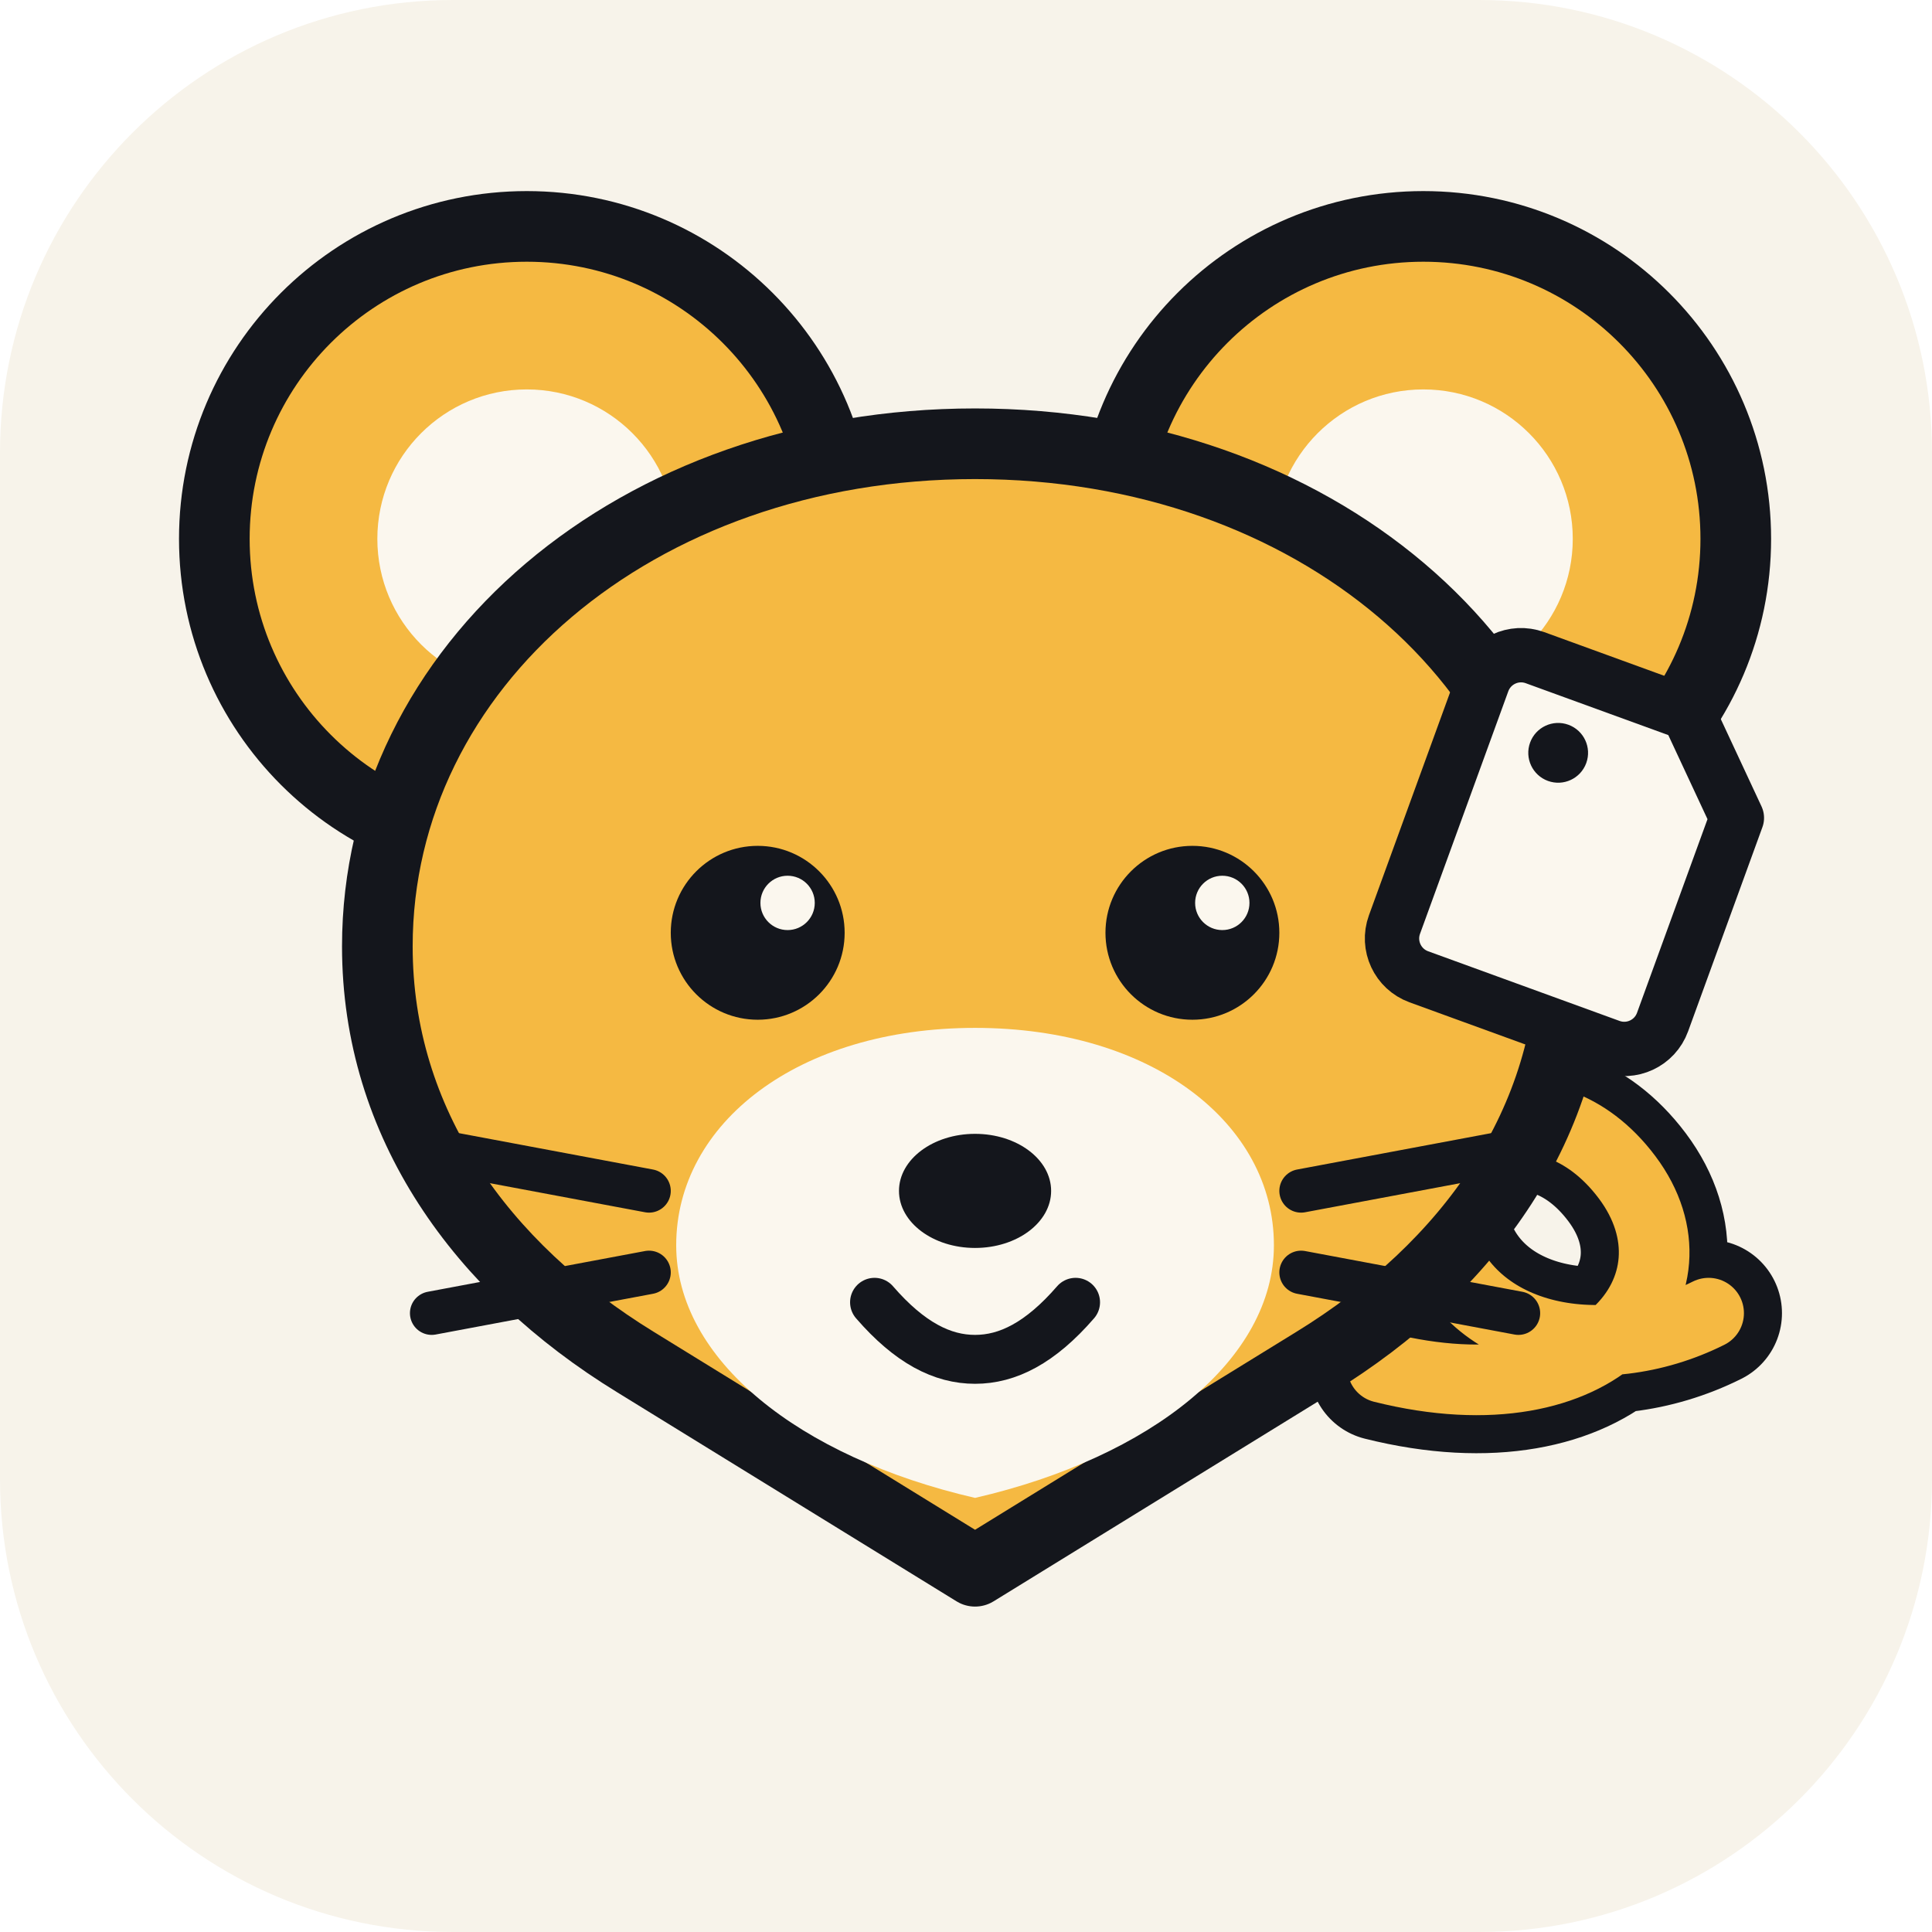
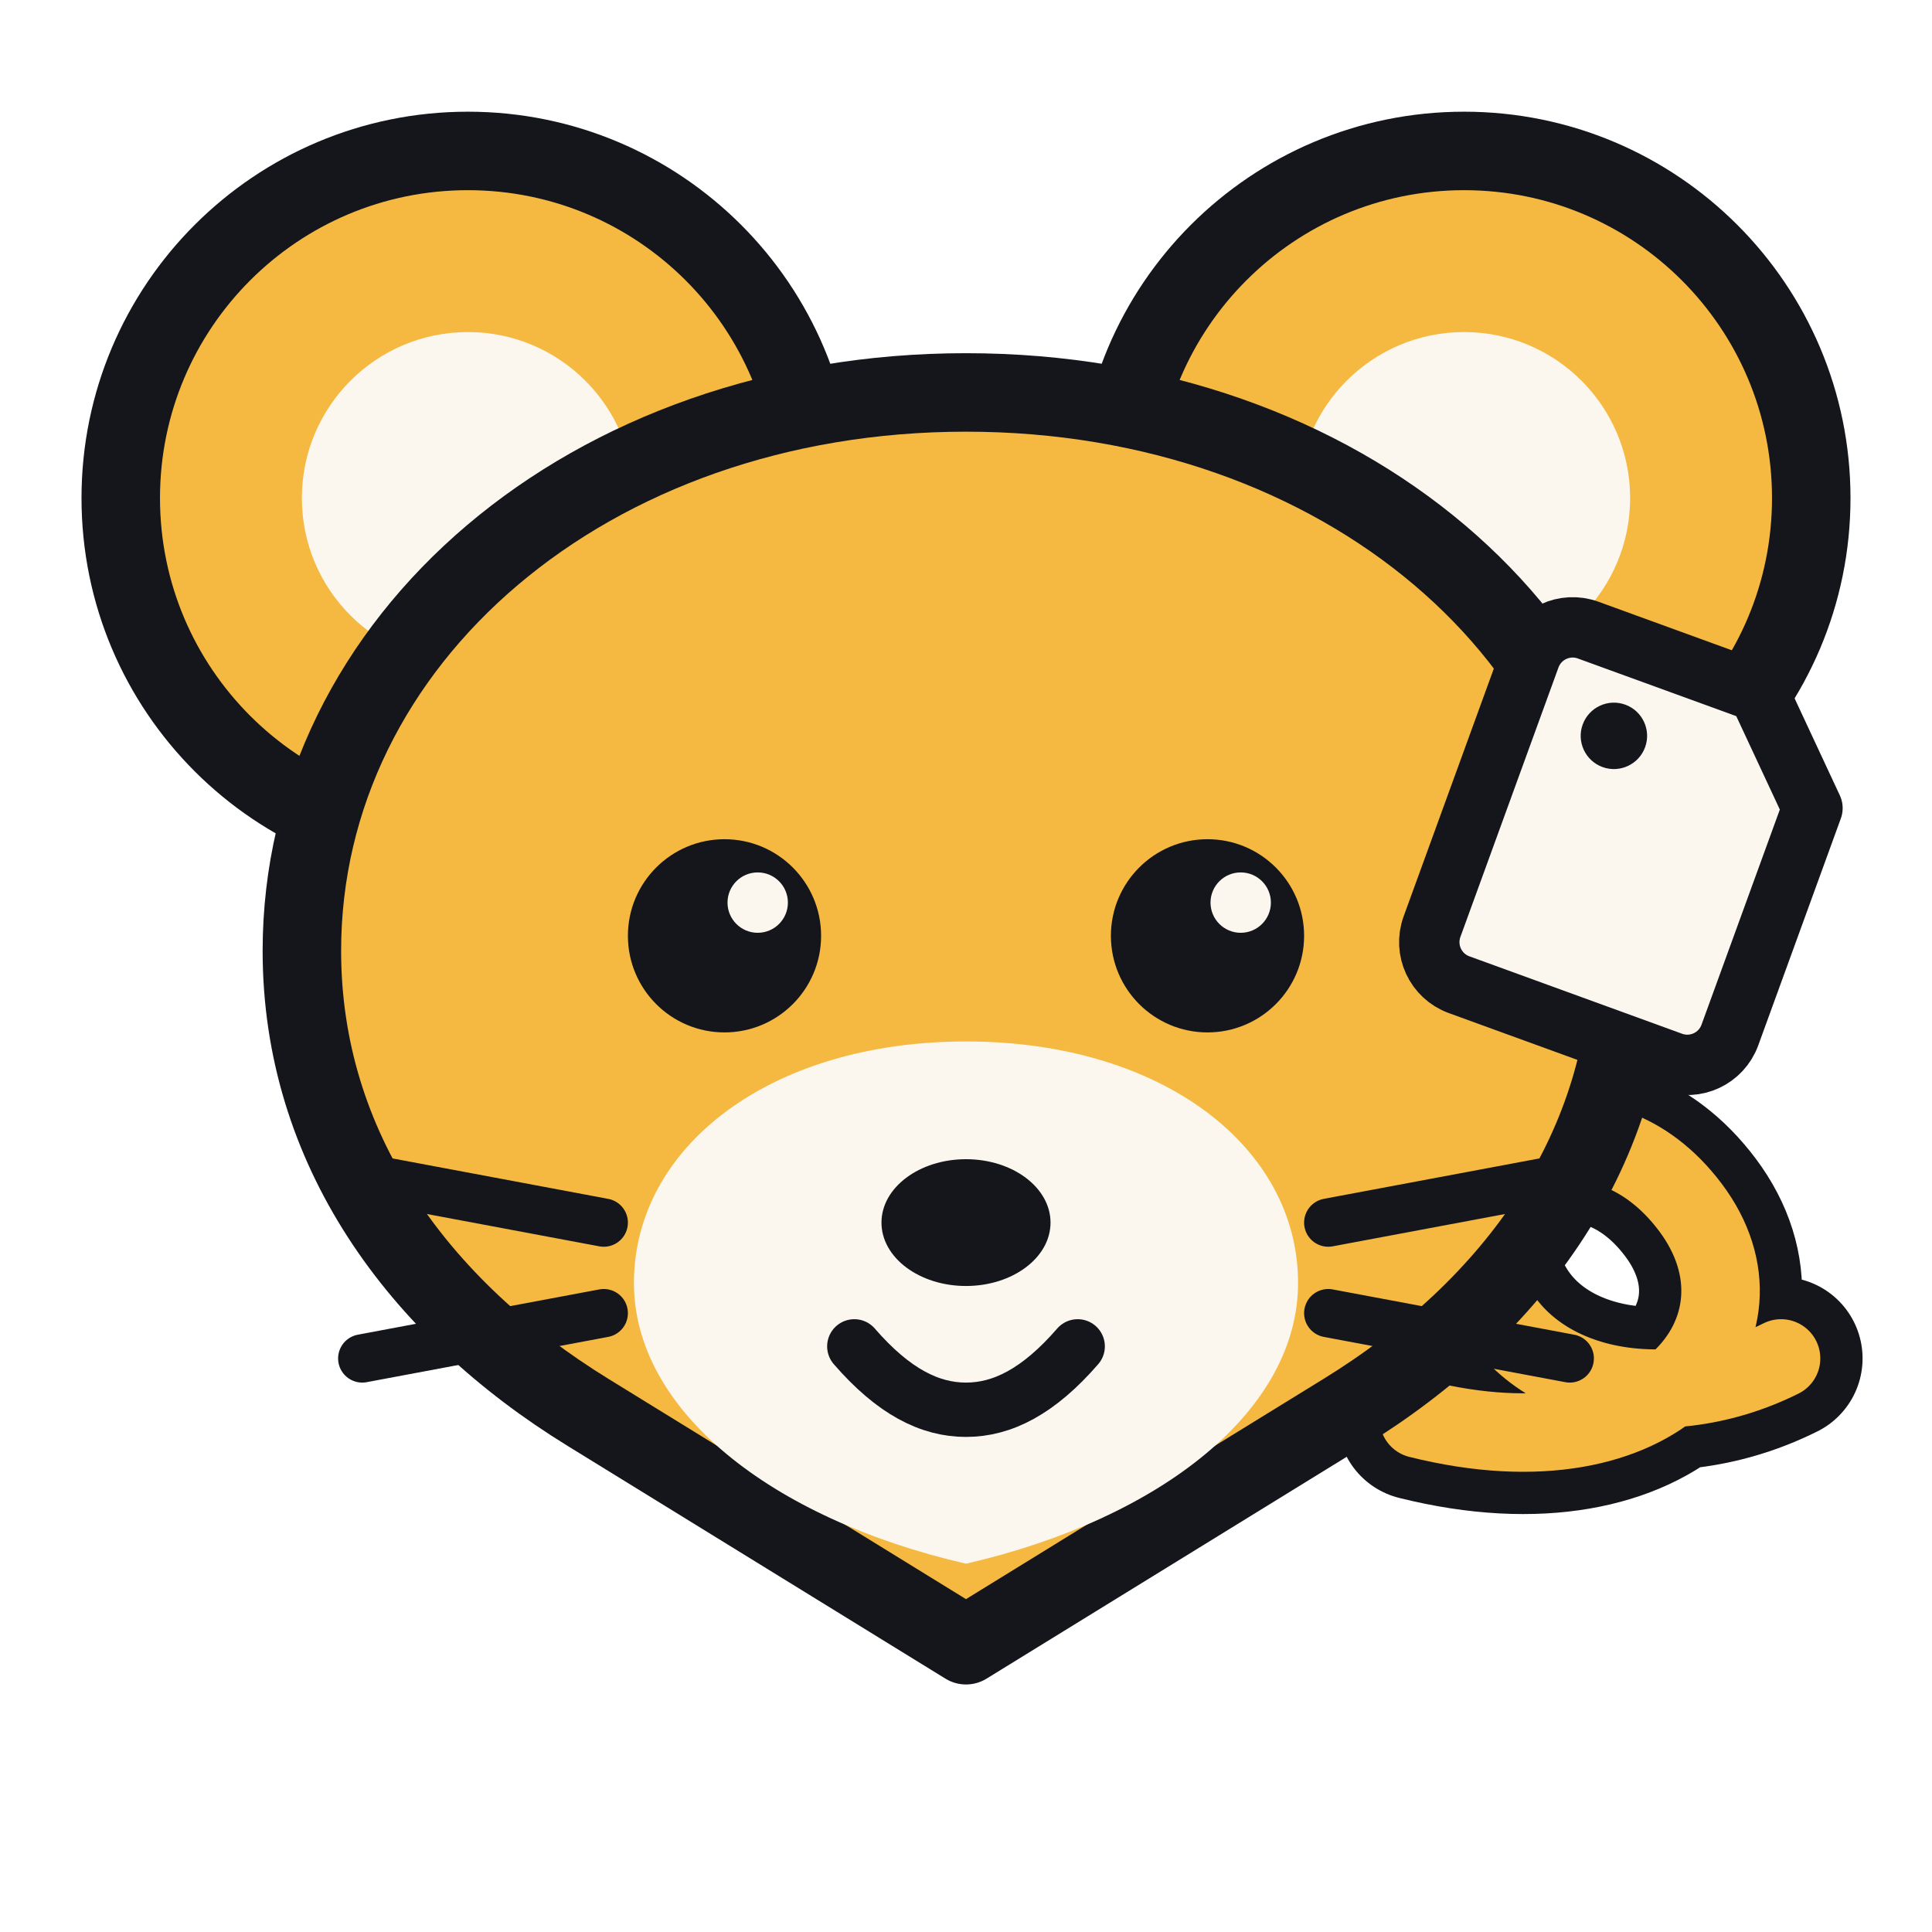
<svg xmlns="http://www.w3.org/2000/svg" viewBox="0 0 64 64" role="img" aria-label="Stoqzy">
-   <rect width="64" height="64" rx="15" fill="#F7F3EA" />
-   <g transform="translate(3.5 3) scale(0.9)">
-     <g stroke="#14161C" stroke-width="2.6" stroke-linejoin="round" stroke-linecap="round">
-       <path d="M47 47c8 2 12-3 9-7s-8-2-7 2 6 5 10 3" fill="none" stroke="#14161C" stroke-width="5.4" />
-       <path d="M47 47c8 2 12-3 9-7s-8-2-7 2 6 5 10 3" fill="none" stroke="#F5B942" stroke-width="2.6" />
-       <circle cx="15.5" cy="16.5" r="11.5" fill="#F5B942" />
-       <circle cx="48.5" cy="16.5" r="11.5" fill="#F5B942" />
-       <circle cx="15.5" cy="16.5" r="5.5" fill="#FBF7EE" stroke="none" />
-       <circle cx="48.5" cy="16.5" r="5.5" fill="#FBF7EE" stroke="none" />
-       <path d="M32 13c12.5 0 22 8.2 22 18.5 0 6.5-3.8 11.8-9.5 15.3L32 54.5l-12.5-7.7C13.8 43.3 10 38 10 31.5 10 21.2 19.5 13 32 13z" fill="#F5B942" />
-       <path d="M32 34.5c6.5 0 11 3.5 11 8 0 4.2-4.5 7.8-11 9.3-6.5-1.5-11-5.1-11-9.3 0-4.5 4.5-8 11-8z" fill="#FBF7EE" stroke="none" />
-       <circle cx="24" cy="31" r="3.2" fill="#14161C" stroke="none" />
-       <circle cx="40" cy="31" r="3.2" fill="#14161C" stroke="none" />
-       <circle cx="25.1" cy="29.9" r="1" fill="#FBF7EE" stroke="none" />
-       <circle cx="41.1" cy="29.9" r="1" fill="#FBF7EE" stroke="none" />
-       <ellipse cx="32" cy="40.5" rx="2.8" ry="2.1" fill="#14161C" stroke="none" />
-       <path d="M28.3 44.6c1.3 1.5 2.5 2.1 3.7 2.1s2.4-.6 3.7-2.1" fill="none" stroke="#14161C" stroke-width="1.8" />
-       <path d="M20 40.5l-8-1.5M20 43.5l-8 1.5M44 40.5l8-1.5M44 43.5l8 1.5" fill="none" stroke="#14161C" stroke-width="1.6" />
-       <g transform="rotate(20 55 26)">
-         <path d="M51 22h6l3 3v8a1.5 1.5 0 0 1-1.5 1.5H51A1.5 1.5 0 0 1 49.5 33v-9.5A1.5 1.5 0 0 1 51 22z" fill="#FBF7EE" stroke-width="2" />
-         <circle cx="53" cy="25" r="1.1" fill="#14161C" stroke="none" />
-       </g>
+   <g stroke="#14161C" stroke-width="2.6" stroke-linejoin="round" stroke-linecap="round">
+     <path d="M47 47c8 2 12-3 9-7s-8-2-7 2 6 5 10 3" fill="none" stroke="#14161C" stroke-width="5.4" />
+     <path d="M47 47c8 2 12-3 9-7s-8-2-7 2 6 5 10 3" fill="none" stroke="#F5B942" stroke-width="2.6" />
+     <circle cx="15.5" cy="16.5" r="11.5" fill="#F5B942" />
+     <circle cx="48.5" cy="16.5" r="11.5" fill="#F5B942" />
+     <circle cx="15.5" cy="16.5" r="5.5" fill="#FBF7EE" stroke="none" />
+     <circle cx="48.5" cy="16.5" r="5.5" fill="#FBF7EE" stroke="none" />
+     <path d="M32 13c12.5 0 22 8.2 22 18.5 0 6.5-3.8 11.8-9.5 15.3L32 54.5l-12.5-7.7C13.8 43.3 10 38 10 31.5 10 21.2 19.5 13 32 13z" fill="#F5B942" />
+     <path d="M32 34.5c6.5 0 11 3.5 11 8 0 4.2-4.5 7.8-11 9.3-6.5-1.5-11-5.1-11-9.3 0-4.5 4.5-8 11-8z" fill="#FBF7EE" stroke="none" />
+     <circle cx="24" cy="31" r="3.2" fill="#14161C" stroke="none" />
+     <circle cx="40" cy="31" r="3.2" fill="#14161C" stroke="none" />
+     <circle cx="25.1" cy="29.9" r="1" fill="#FBF7EE" stroke="none" />
+     <circle cx="41.1" cy="29.9" r="1" fill="#FBF7EE" stroke="none" />
+     <ellipse cx="32" cy="40.5" rx="2.8" ry="2.1" fill="#14161C" stroke="none" />
+     <path d="M28.3 44.6c1.3 1.5 2.5 2.1 3.7 2.1s2.4-.6 3.7-2.1" fill="none" stroke="#14161C" stroke-width="1.8" />
+     <path d="M20 40.5l-8-1.5M20 43.5l-8 1.5M44 40.5l8-1.5M44 43.5l8 1.5" fill="none" stroke="#14161C" stroke-width="1.6" />
+     <g transform="rotate(20 55 26)">
+       <path d="M51 22h6l3 3v8a1.5 1.5 0 0 1-1.5 1.5H51A1.5 1.5 0 0 1 49.5 33v-9.5A1.5 1.5 0 0 1 51 22z" fill="#FBF7EE" stroke-width="2" />
+       <circle cx="53" cy="25" r="1.1" fill="#14161C" stroke="none" />
    </g>
  </g>
</svg>
